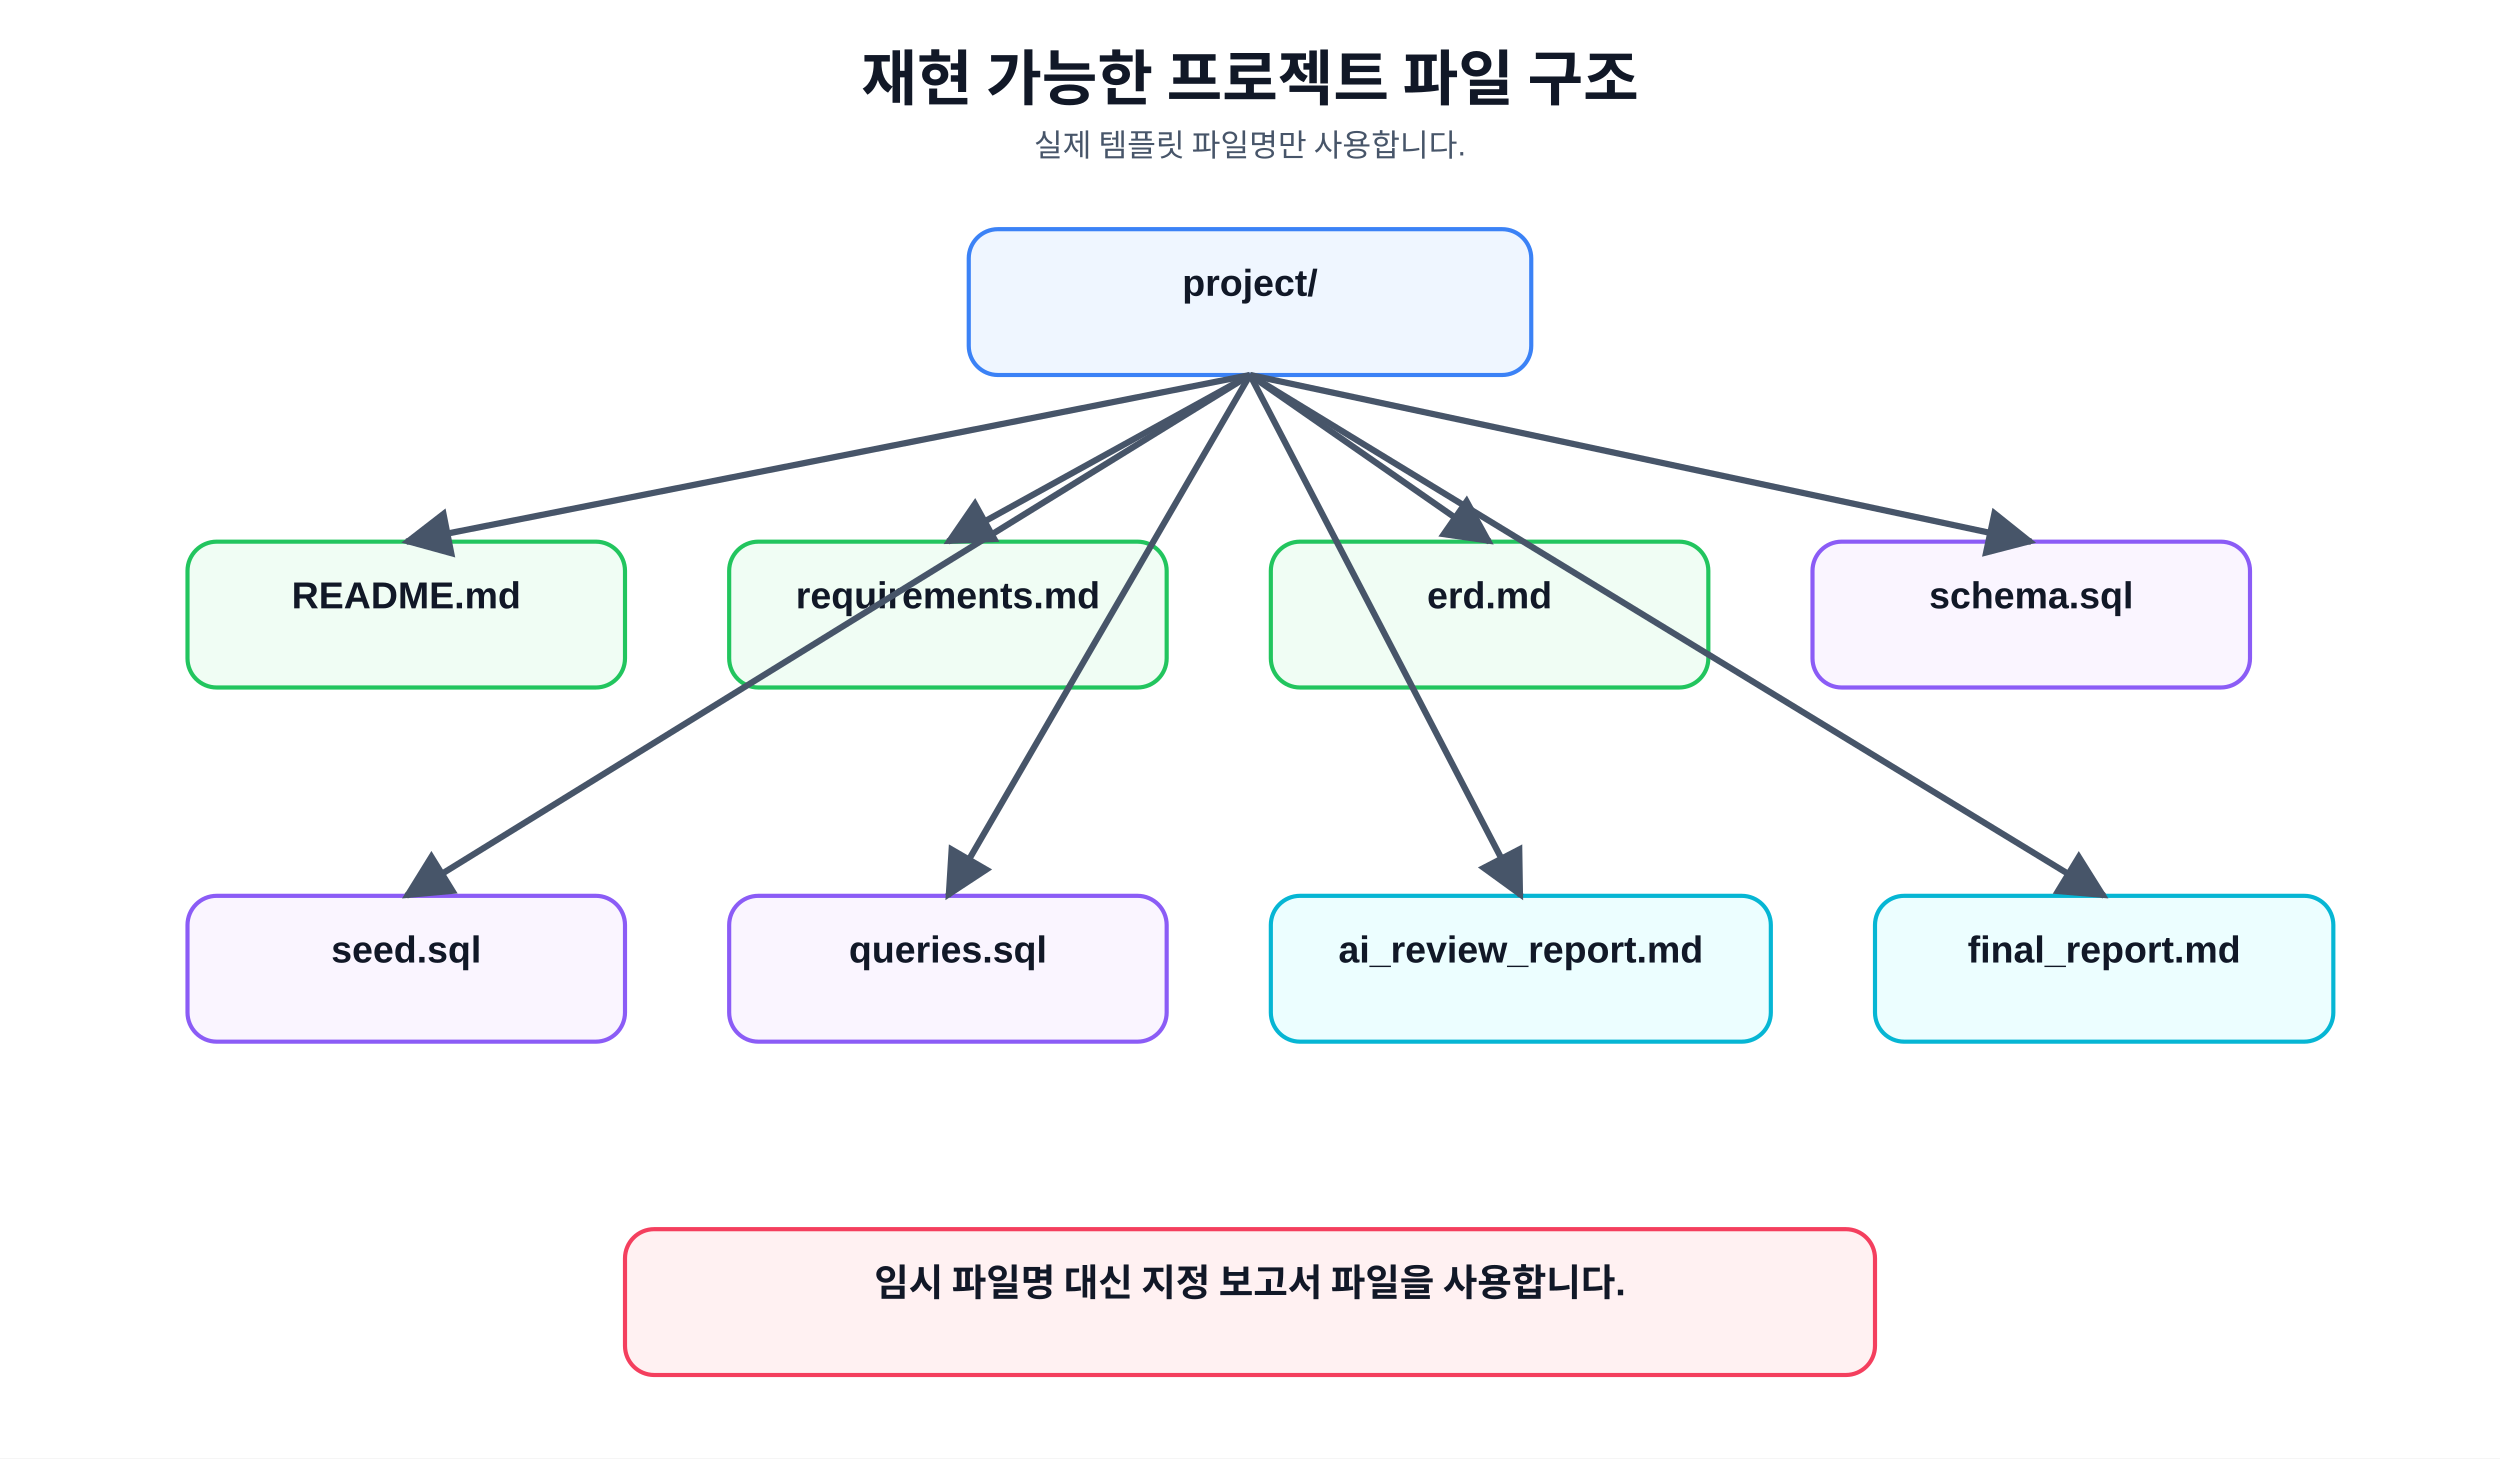
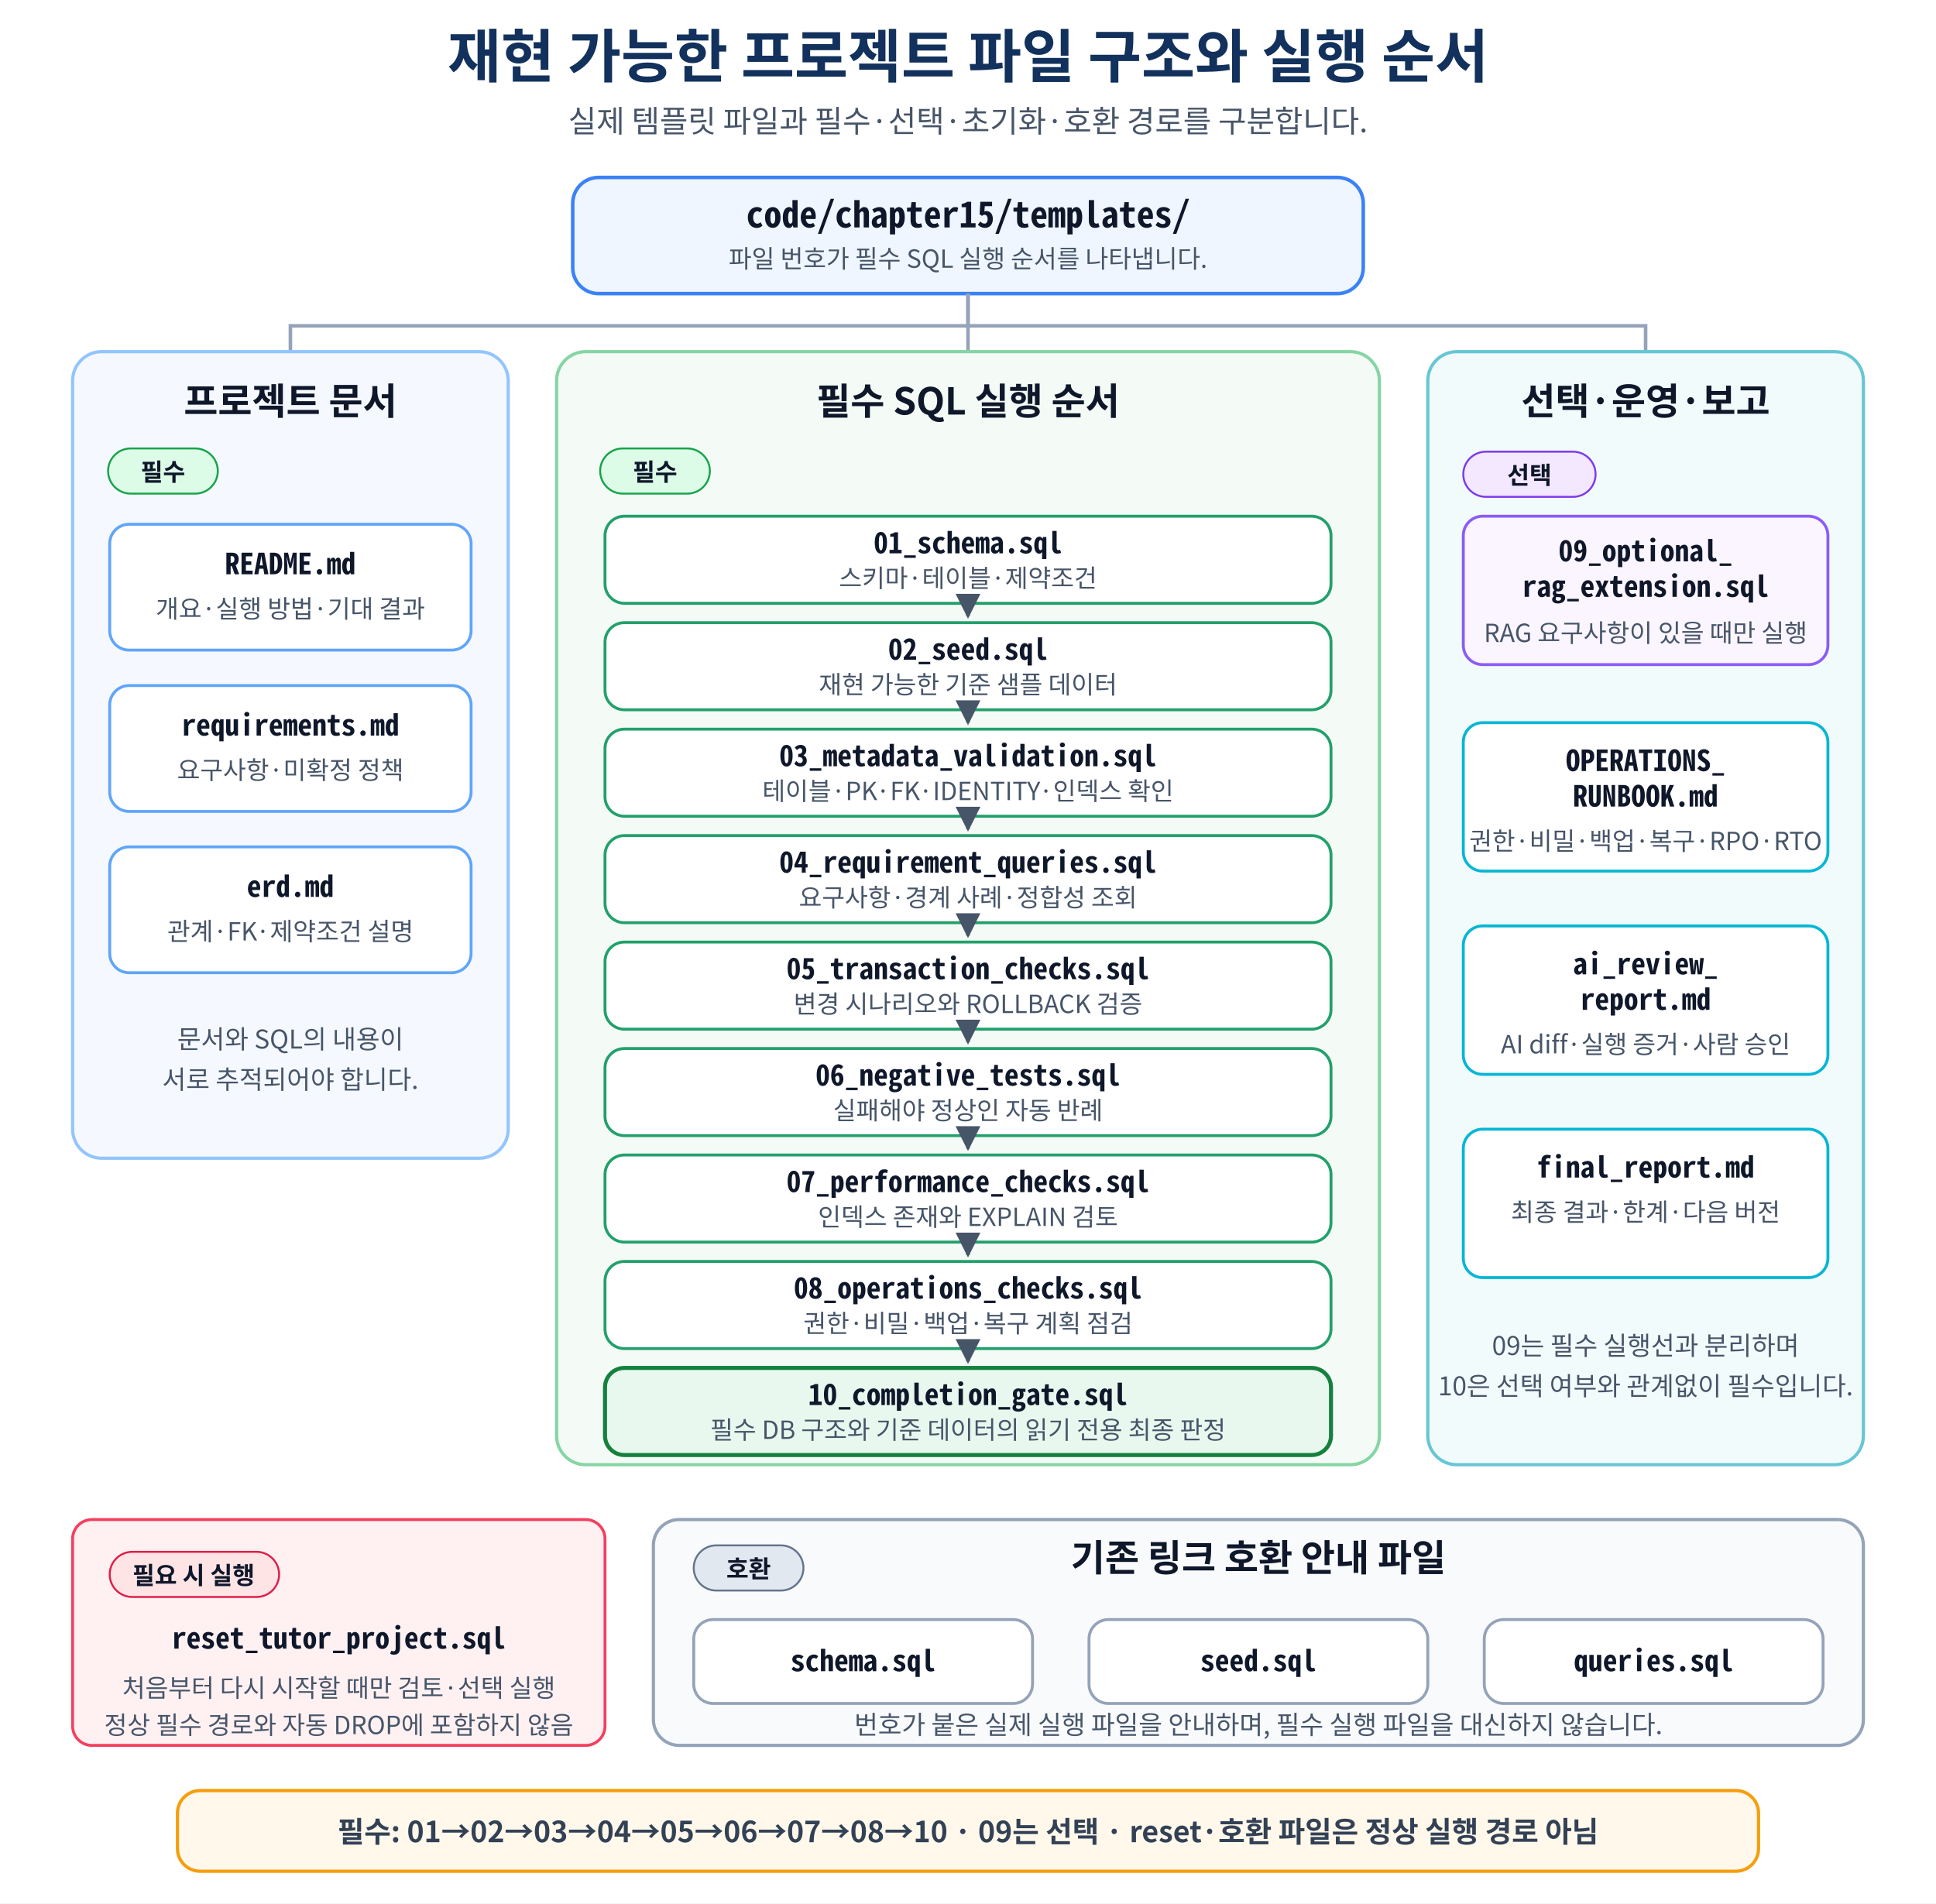
- <svg xmlns="http://www.w3.org/2000/svg" role="img" aria-labelledby="title desc" width="100%" height="700" viewBox="0 0 1200 700">
+ <svg xmlns="http://www.w3.org/2000/svg" width="100%" viewBox="0 0 1200 1180" role="img" aria-labelledby="title desc" preserveAspectRatio="xMidYMid meet">
  <defs>
-     <marker id="arrow" viewBox="0 0 10 10" refX="9" refY="5" markerWidth="8" markerHeight="8" orient="auto">
-       <path d="M0 0L10 5L0 10z" fill="#475569" />
+     <marker id="arrow" viewBox="0 0 10 10" refX="9" refY="5" markerWidth="7" markerHeight="7" orient="auto">
+       <path d="M 0 0 L 10 5 L 0 10 Z" fill="#475569" />
    </marker>
-     <style>text{font-family:"Malgun Gothic","Apple SD Gothic Neo","Noto Sans KR",Arial,sans-serif;fill:#111827}.code{font-family:Consolas,D2Coding,"Courier New",monospace;fill:#1d4ed8;font-size:14px;text-anchor:middle}.t{font-size:29px;font-weight:800;text-anchor:middle}.s{font-size:15px;text-anchor:middle;fill:#475569}.card{fill:#f8fafc;stroke:#cbd5e1;stroke-width:2;rx:14}.b{fill:#eff6ff;stroke:#3b82f6}.g{fill:#f0fdf4;stroke:#22c55e}.y{fill:#fffbeb;stroke:#f59e0b}.p{fill:#faf5ff;stroke:#8b5cf6}.r{fill:#fff1f2;stroke:#f43f5e}.c{fill:#ecfeff;stroke:#06b6d4}.h{font-size:18px;font-weight:700;text-anchor:middle}.m{font-size:13px;text-anchor:middle;fill:#334155}.line{stroke:#475569;stroke-width:3;fill:none;marker-end:url(#arrow)}.plain{stroke:#94a3b8;stroke-width:2;fill:none}</style>
+     <style>
+       text { font-family: "Malgun Gothic", "NanumSquare", "Noto Sans CJK KR", "Apple SD Gothic Neo", "Noto Sans KR", "UnDotum", Arial, sans-serif; fill: #0f172a; }
+       .mono { font-family: Consolas, D2Coding, "Noto Sans Mono CJK KR", Menlo, monospace; }
+       .title { font-size: 36px; font-weight: 800; text-anchor: middle; fill: #12315c; }
+       .subtitle { font-size: 19px; text-anchor: middle; fill: #475569; }
+       .root-title { font-size: 22px; font-weight: 700; text-anchor: middle; }
+       .panel-title { font-size: 23px; font-weight: 800; text-anchor: middle; }
+       .file { font-size: 18px; font-weight: 700; text-anchor: middle; }
+       .role { font-size: 15.5px; text-anchor: middle; fill: #475569; }
+       .badge-text { font-size: 15px; font-weight: 800; text-anchor: middle; }
+       .note { font-size: 18px; font-weight: 700; text-anchor: middle; fill: #334155; }
+       .small-note { font-size: 16px; text-anchor: middle; fill: #475569; }
+       .root { fill: #eff6ff; stroke: #3b82f6; stroke-width: 2.2; rx: 16; }
+       .panel { stroke-width: 2; rx: 18; }
+       .docs-panel { fill: #f5f9ff; stroke: #93c5fd; }
+       .required-panel { fill: #f4fbf6; stroke: #86d5a4; }
+       .support-panel { fill: #f2fbfc; stroke: #67c6d4; }
+       .card { stroke-width: 1.8; rx: 12; }
+       .doc-card { fill: #ffffff; stroke: #60a5fa; }
+       .required-card { fill: #ffffff; stroke: #22a06b; }
+       .gate-card { fill: #e8f8ee; stroke: #15803d; stroke-width: 2.5; }
+       .optional-card { fill: #faf5ff; stroke: #8b5cf6; }
+       .support-card { fill: #ffffff; stroke: #06b6d4; }
+       .reset-card { fill: #fff1f2; stroke: #f43f5e; }
+       .legacy-panel { fill: #f8fafc; stroke: #94a3b8; stroke-width: 2; rx: 16; }
+       .legacy-card { fill: #ffffff; stroke: #94a3b8; }
+       .footer-note { fill: #fff8eb; stroke: #f59e0b; stroke-width: 2; rx: 14; }
+       .badge-required { fill: #dcfce7; stroke: #16a34a; stroke-width: 1.2; }
+       .badge-optional { fill: #f3e8ff; stroke: #7c3aed; stroke-width: 1.2; }
+       .badge-on-demand { fill: #ffe4e6; stroke: #e11d48; stroke-width: 1.2; }
+       .badge-compat { fill: #e2e8f0; stroke: #64748b; stroke-width: 1.2; }
+       .group-line { stroke: #94a3b8; stroke-width: 2.2; fill: none; }
+       .flow { stroke: #475569; stroke-width: 2.2; fill: none; marker-end: url(#arrow); }
+     </style>
  </defs>
-   <rect width="1200" height="700" fill="#fff" />
-   <text x="600" y="48" class="t">재현 가능한 프로젝트 파일 구조</text>
-   <text x="600" y="75" class="s">실제 템플릿 파일명만 사용합니다.</text>
-   <rect x="465" y="110" width="270" height="70" class="card b" />
-   <text x="600" y="142" class="h">project/</text>
-   <rect x="90" y="260" width="210" height="70" class="card g" />
-   <text x="195" y="292" class="h">README.md</text>
-   <rect x="350" y="260" width="210" height="70" class="card g" />
-   <text x="455" y="292" class="h">requirements.md</text>
-   <rect x="610" y="260" width="210" height="70" class="card g" />
-   <text x="715" y="292" class="h">erd.md</text>
-   <rect x="870" y="260" width="210" height="70" class="card p" />
-   <text x="975" y="292" class="h">schema.sql</text>
-   <rect x="90" y="430" width="210" height="70" class="card p" />
-   <text x="195" y="462" class="h">seed.sql</text>
-   <rect x="350" y="430" width="210" height="70" class="card p" />
-   <text x="455" y="462" class="h">queries.sql</text>
-   <rect x="610" y="430" width="240" height="70" class="card c" />
-   <text x="730" y="462" class="h">ai_review_report.md</text>
-   <rect x="900" y="430" width="220" height="70" class="card c" />
-   <text x="1010" y="462" class="h">final_report.md</text>
-   <line x1="600" y1="180" x2="195" y2="260" class="line" />
-   <line x1="600" y1="180" x2="455" y2="260" class="line" />
-   <line x1="600" y1="180" x2="715" y2="260" class="line" />
-   <line x1="600" y1="180" x2="975" y2="260" class="line" />
-   <line x1="600" y1="180" x2="195" y2="430" class="line" />
-   <line x1="600" y1="180" x2="455" y2="430" class="line" />
-   <line x1="600" y1="180" x2="730" y2="430" class="line" />
-   <line x1="600" y1="180" x2="1010" y2="430" class="line" />
-   <rect x="300" y="590" width="600" height="70" class="card r" />
-   <text x="600" y="622" class="h">임시 파일명 대신 지정 보고서 파일을 사용합니다.</text>
+   <rect width="1200" height="1180" fill="#ffffff" />
+   <text x="600" y="48" class="title">재현 가능한 프로젝트 파일 구조와 실행 순서</text>
+   <text x="600" y="82" class="subtitle">실제 템플릿 파일과 필수·선택·초기화·호환 경로를 구분합니다.</text>
+   <rect x="355" y="110" width="490" height="72" class="root" />
+   <text x="600" y="141" class="root-title mono">code/chapter15/templates/</text>
+   <text x="600" y="166" class="role">파일 번호가 필수 SQL 실행 순서를 나타냅니다.</text>
+   <path d="M600 182 V202 H180 V218" class="group-line" />
+   <path d="M600 182 V218" class="group-line" />
+   <path d="M600 202 H1020 V218" class="group-line" />
+   <rect x="45" y="218" width="270" height="500" class="panel docs-panel" />
+   <text x="180" y="257" class="panel-title">프로젝트 문서</text>
+   <rect x="67" y="278" width="68" height="28" rx="14" class="badge-required" />
+   <text x="101" y="298" class="badge-text" fill="#166534">필수</text>
+   <rect x="68" y="325" width="224" height="78" class="card doc-card" />
+   <text x="180" y="356" class="file mono">README.md</text>
+   <text x="180" y="383" class="role">개요·실행 방법·기대 결과</text>
+   <rect x="68" y="425" width="224" height="78" class="card doc-card" />
+   <text x="180" y="456" class="file mono">requirements.md</text>
+   <text x="180" y="483" class="role">요구사항·미확정 정책</text>
+   <rect x="68" y="525" width="224" height="78" class="card doc-card" />
+   <text x="180" y="556" class="file mono">erd.md</text>
+   <text x="180" y="583" class="role">관계·FK·제약조건 설명</text>
+   <text x="180" y="650" class="small-note">문서와 SQL의 내용이</text>
+   <text x="180" y="675" class="small-note">서로 추적되어야 합니다.</text>
+   <rect x="345" y="218" width="510" height="690" class="panel required-panel" />
+   <text x="600" y="257" class="panel-title">필수 SQL 실행 순서</text>
+   <rect x="372" y="278" width="68" height="28" rx="14" class="badge-required" />
+   <text x="406" y="298" class="badge-text" fill="#166534">필수</text>
+   <rect x="375" y="320" width="450" height="54" class="card required-card" />
+   <text x="600" y="343" class="file mono">01_schema.sql</text>
+   <text x="600" y="364" class="role">스키마·테이블·제약조건</text>
+   <rect x="375" y="386" width="450" height="54" class="card required-card" />
+   <text x="600" y="409" class="file mono">02_seed.sql</text>
+   <text x="600" y="430" class="role">재현 가능한 기준 샘플 데이터</text>
+   <rect x="375" y="452" width="450" height="54" class="card required-card" />
+   <text x="600" y="475" class="file mono">03_metadata_validation.sql</text>
+   <text x="600" y="496" class="role">테이블·PK·FK·IDENTITY·인덱스 확인</text>
+   <rect x="375" y="518" width="450" height="54" class="card required-card" />
+   <text x="600" y="541" class="file mono">04_requirement_queries.sql</text>
+   <text x="600" y="562" class="role">요구사항·경계 사례·정합성 조회</text>
+   <rect x="375" y="584" width="450" height="54" class="card required-card" />
+   <text x="600" y="607" class="file mono">05_transaction_checks.sql</text>
+   <text x="600" y="628" class="role">변경 시나리오와 ROLLBACK 검증</text>
+   <rect x="375" y="650" width="450" height="54" class="card required-card" />
+   <text x="600" y="673" class="file mono">06_negative_tests.sql</text>
+   <text x="600" y="694" class="role">실패해야 정상인 자동 반례</text>
+   <rect x="375" y="716" width="450" height="54" class="card required-card" />
+   <text x="600" y="739" class="file mono">07_performance_checks.sql</text>
+   <text x="600" y="760" class="role">인덱스 존재와 EXPLAIN 검토</text>
+   <rect x="375" y="782" width="450" height="54" class="card required-card" />
+   <text x="600" y="805" class="file mono">08_operations_checks.sql</text>
+   <text x="600" y="826" class="role">권한·비밀·백업·복구 계획 점검</text>
+   <rect x="375" y="848" width="450" height="54" class="card gate-card" />
+   <text x="600" y="871" class="file mono">10_completion_gate.sql</text>
+   <text x="600" y="892" class="role">필수 DB 구조와 기준 데이터의 읽기 전용 최종 판정</text>
+   <path d="M600 374 V382" class="flow" />
+   <path d="M600 440 V448" class="flow" />
+   <path d="M600 506 V514" class="flow" />
+   <path d="M600 572 V580" class="flow" />
+   <path d="M600 638 V646" class="flow" />
+   <path d="M600 704 V712" class="flow" />
+   <path d="M600 770 V778" class="flow" />
+   <path d="M600 836 V844" class="flow" />
+   <rect x="885" y="218" width="270" height="690" class="panel support-panel" />
+   <text x="1020" y="257" class="panel-title">선택·운영·보고</text>
+   <rect x="907" y="280" width="82" height="28" rx="14" class="badge-optional" />
+   <text x="948" y="300" class="badge-text" fill="#6b21a8">선택</text>
+   <rect x="907" y="320" width="226" height="92" class="card optional-card" />
+   <text x="1020" y="348" class="file mono">09_optional_</text>
+   <text x="1020" y="370" class="file mono">rag_extension.sql</text>
+   <text x="1020" y="398" class="role">RAG 요구사항이 있을 때만 실행</text>
+   <rect x="907" y="448" width="226" height="92" class="card support-card" />
+   <text x="1020" y="478" class="file mono">OPERATIONS_</text>
+   <text x="1020" y="500" class="file mono">RUNBOOK.md</text>
+   <text x="1020" y="527" class="role">권한·비밀·백업·복구·RPO·RTO</text>
+   <rect x="907" y="574" width="226" height="92" class="card support-card" />
+   <text x="1020" y="604" class="file mono">ai_review_</text>
+   <text x="1020" y="626" class="file mono">report.md</text>
+   <text x="1020" y="653" class="role">AI diff·실행 증거·사람 승인</text>
+   <rect x="907" y="700" width="226" height="92" class="card support-card" />
+   <text x="1020" y="730" class="file mono">final_report.md</text>
+   <text x="1020" y="757" class="role">최종 결과·한계·다음 버전</text>
+   <text x="1020" y="840" class="small-note">09는 필수 실행선과 분리하며</text>
+   <text x="1020" y="865" class="small-note">10은 선택 여부와 관계없이 필수입니다.</text>
+   <rect x="45" y="942" width="330" height="140" class="card reset-card" />
+   <rect x="68" y="962" width="105" height="28" rx="14" class="badge-on-demand" />
+   <text x="120" y="982" class="badge-text" fill="#9f1239">필요 시 실행</text>
+   <text x="210" y="1022" class="file mono">reset_tutor_project.sql</text>
+   <text x="210" y="1052" class="role">처음부터 다시 시작할 때만 검토·선택 실행</text>
+   <text x="210" y="1075" class="role">정상 필수 경로와 자동 DROP에 포함하지 않음</text>
+   <rect x="405" y="942" width="750" height="140" class="legacy-panel" />
+   <text x="780" y="974" class="panel-title">기존 링크 호환 안내 파일</text>
+   <rect x="430" y="958" width="68" height="28" rx="14" class="badge-compat" />
+   <text x="464" y="978" class="badge-text" fill="#334155">호환</text>
+   <rect x="430" y="1004" width="210" height="52" class="card legacy-card" />
+   <text x="535" y="1036" class="file mono">schema.sql</text>
+   <rect x="675" y="1004" width="210" height="52" class="card legacy-card" />
+   <text x="780" y="1036" class="file mono">seed.sql</text>
+   <rect x="920" y="1004" width="210" height="52" class="card legacy-card" />
+   <text x="1025" y="1036" class="file mono">queries.sql</text>
+   <text x="780" y="1075" class="small-note">번호가 붙은 실제 실행 파일을 안내하며, 필수 실행 파일을 대신하지 않습니다.</text>
+   <rect x="110" y="1110" width="980" height="50" class="footer-note" />
+   <text x="600" y="1142" class="note">필수: 01→02→03→04→05→06→07→08→10 · 09는 선택 · reset·호환 파일은 정상 실행 경로 아님</text>
</svg>
